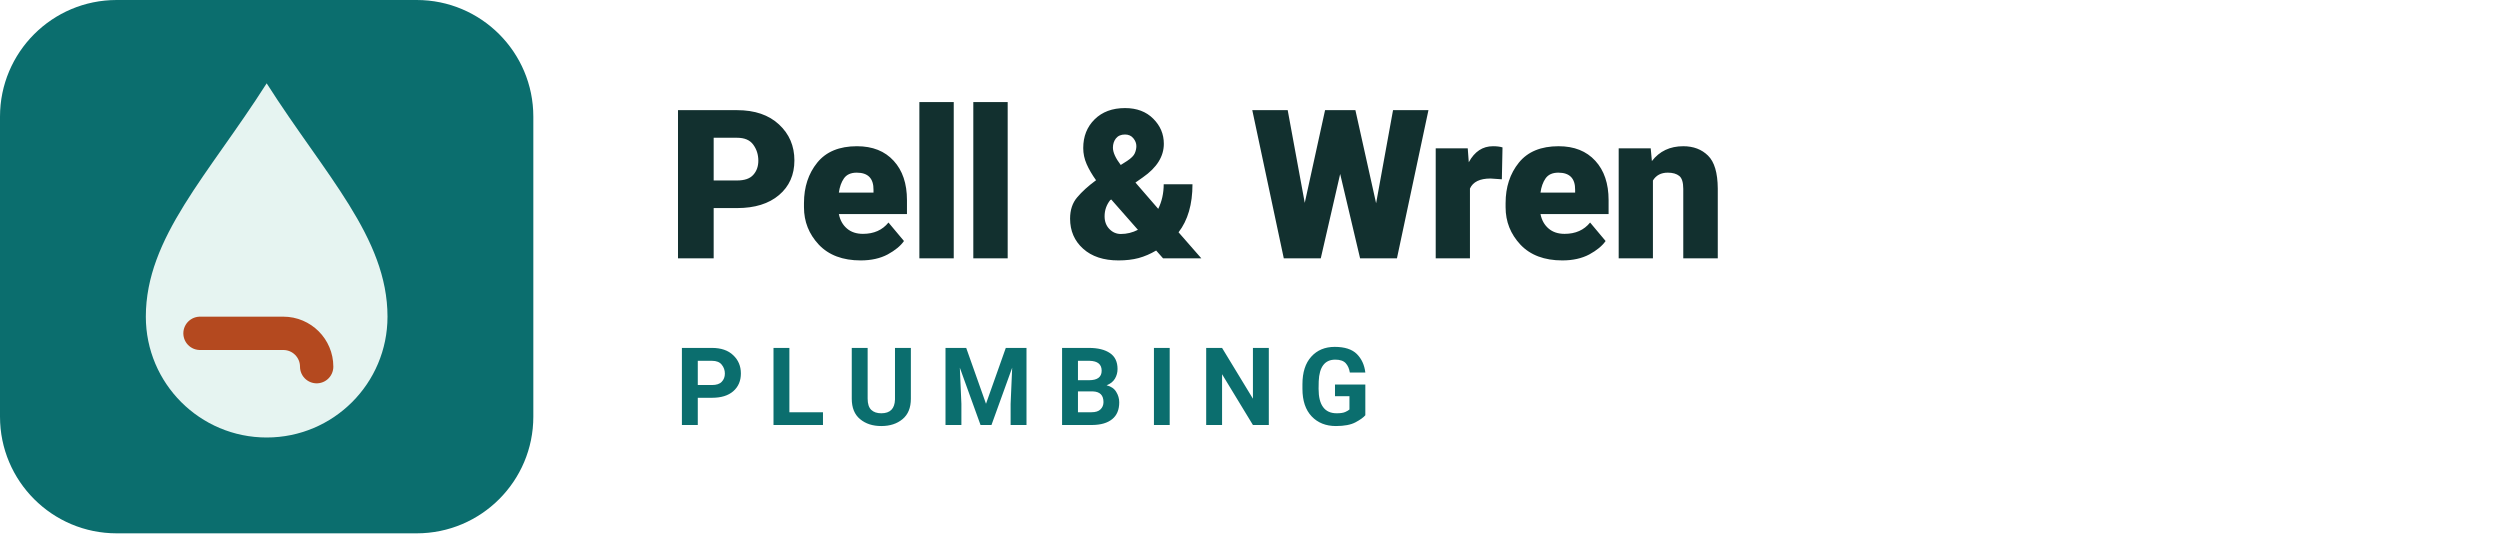
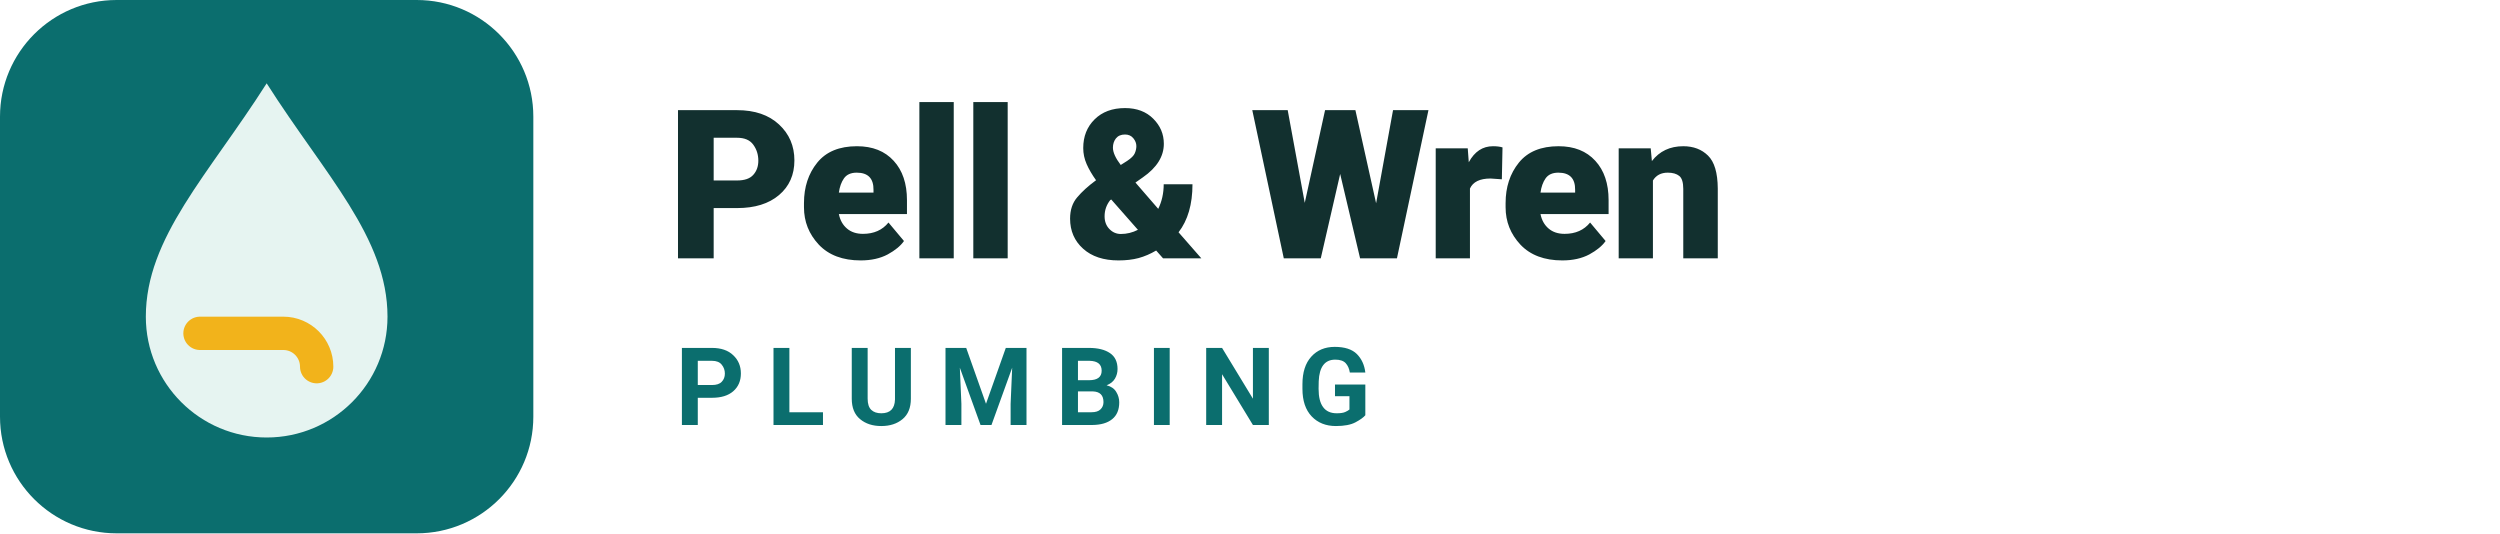
<svg xmlns="http://www.w3.org/2000/svg" viewBox="0 0 300 64" width="300" height="64" role="img" aria-labelledby="t">
  <rect width="64" height="64" rx="14" fill="#0B6E6E" />
  <path d="M32 10C25 21 17.5 28.5 17.5 38a14.5 14.5 0 0 0 29 0C46.5 28.5 39 21 32 10z" fill="#E6F4F1" />
-   <path d="M24 40h10a4 4 0 0 1 4 4" fill="none" stroke="#B4491F" stroke-width="4" stroke-linecap="round" />
+   <path d="M24 40h10a4 4 0 0 1 4 4" fill="none" stroke="#F2B31B" stroke-width="4" stroke-linecap="round" />
  <text x="80" y="31" font-family="system-ui,-apple-system,'Segoe UI',Roboto,sans-serif" font-size="25" font-weight="800" fill="#12302F" letter-spacing="-0.4">Pell &amp; Wren</text>
  <text x="81" y="51" font-family="system-ui,-apple-system,'Segoe UI',Roboto,sans-serif" font-size="13" font-weight="700" fill="#0B6E6E" letter-spacing="2.6">PLUMBING</text>
</svg>
